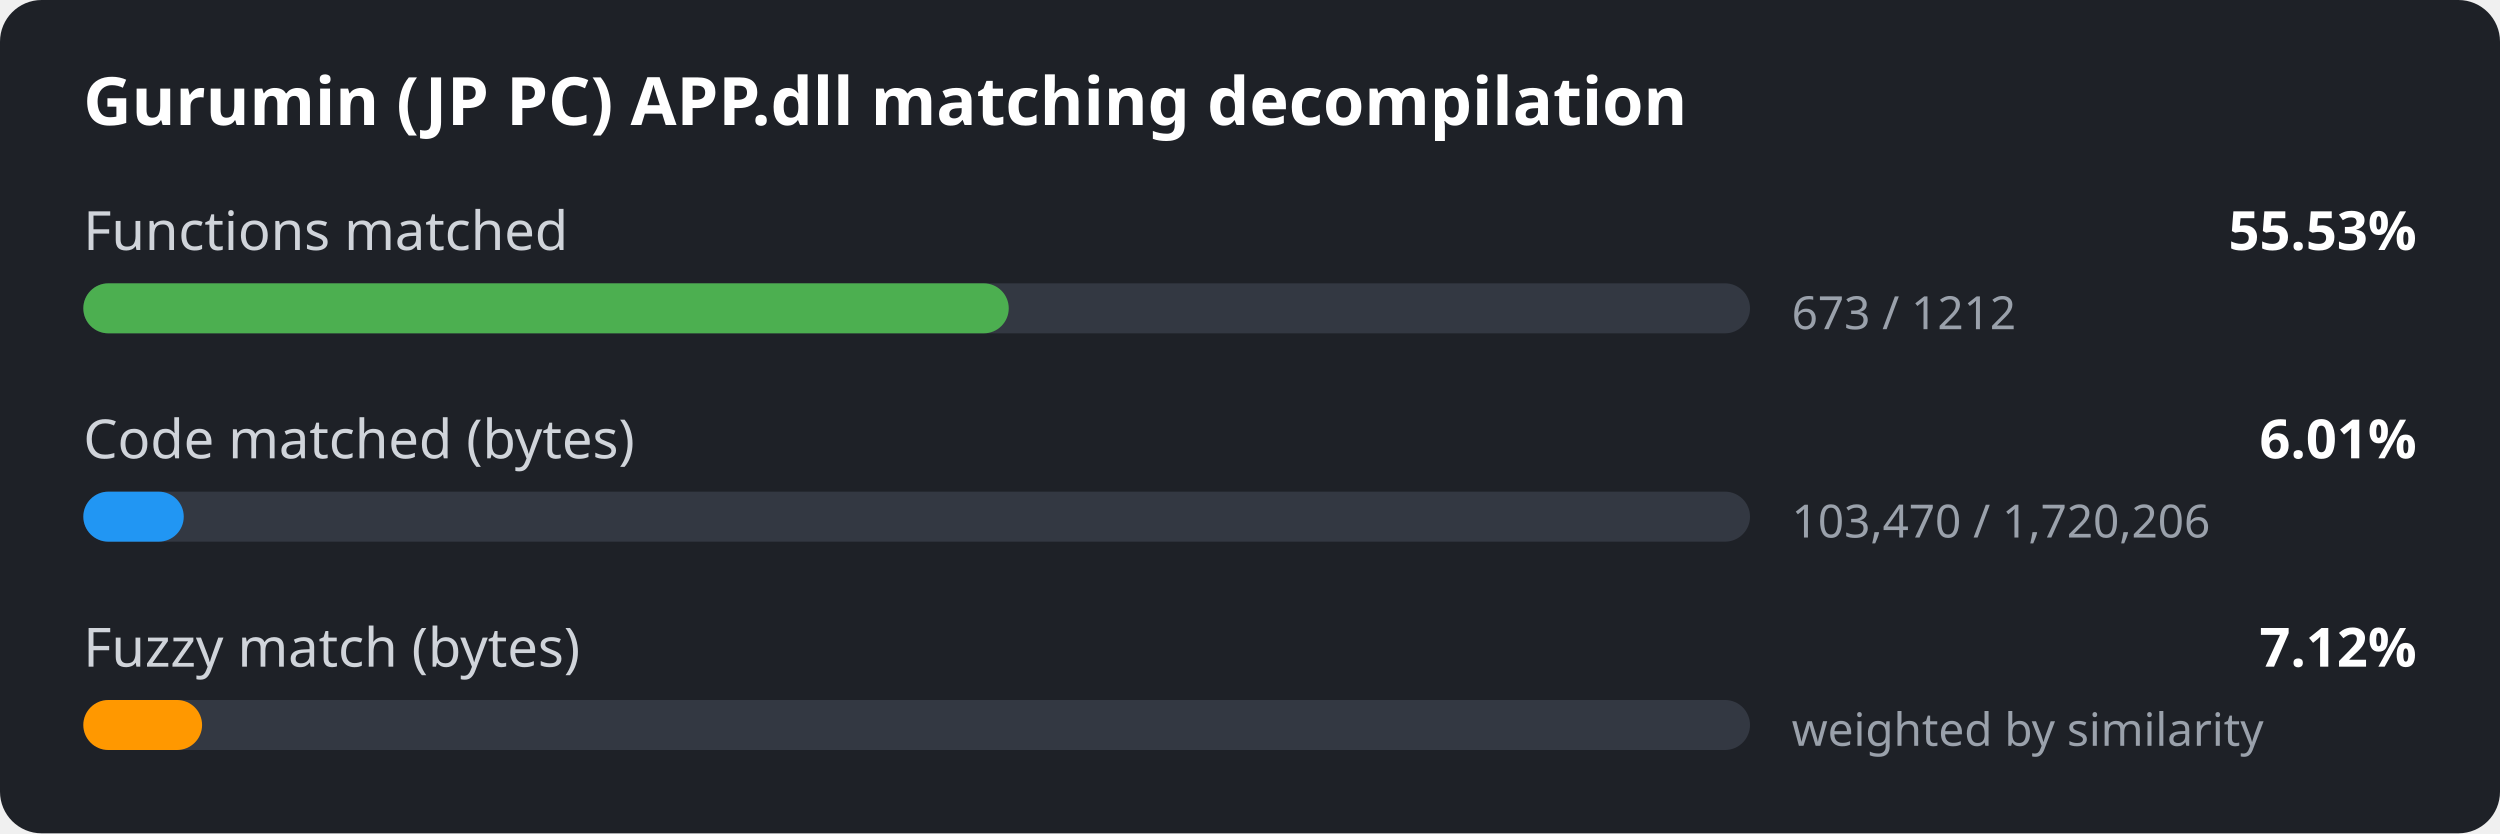
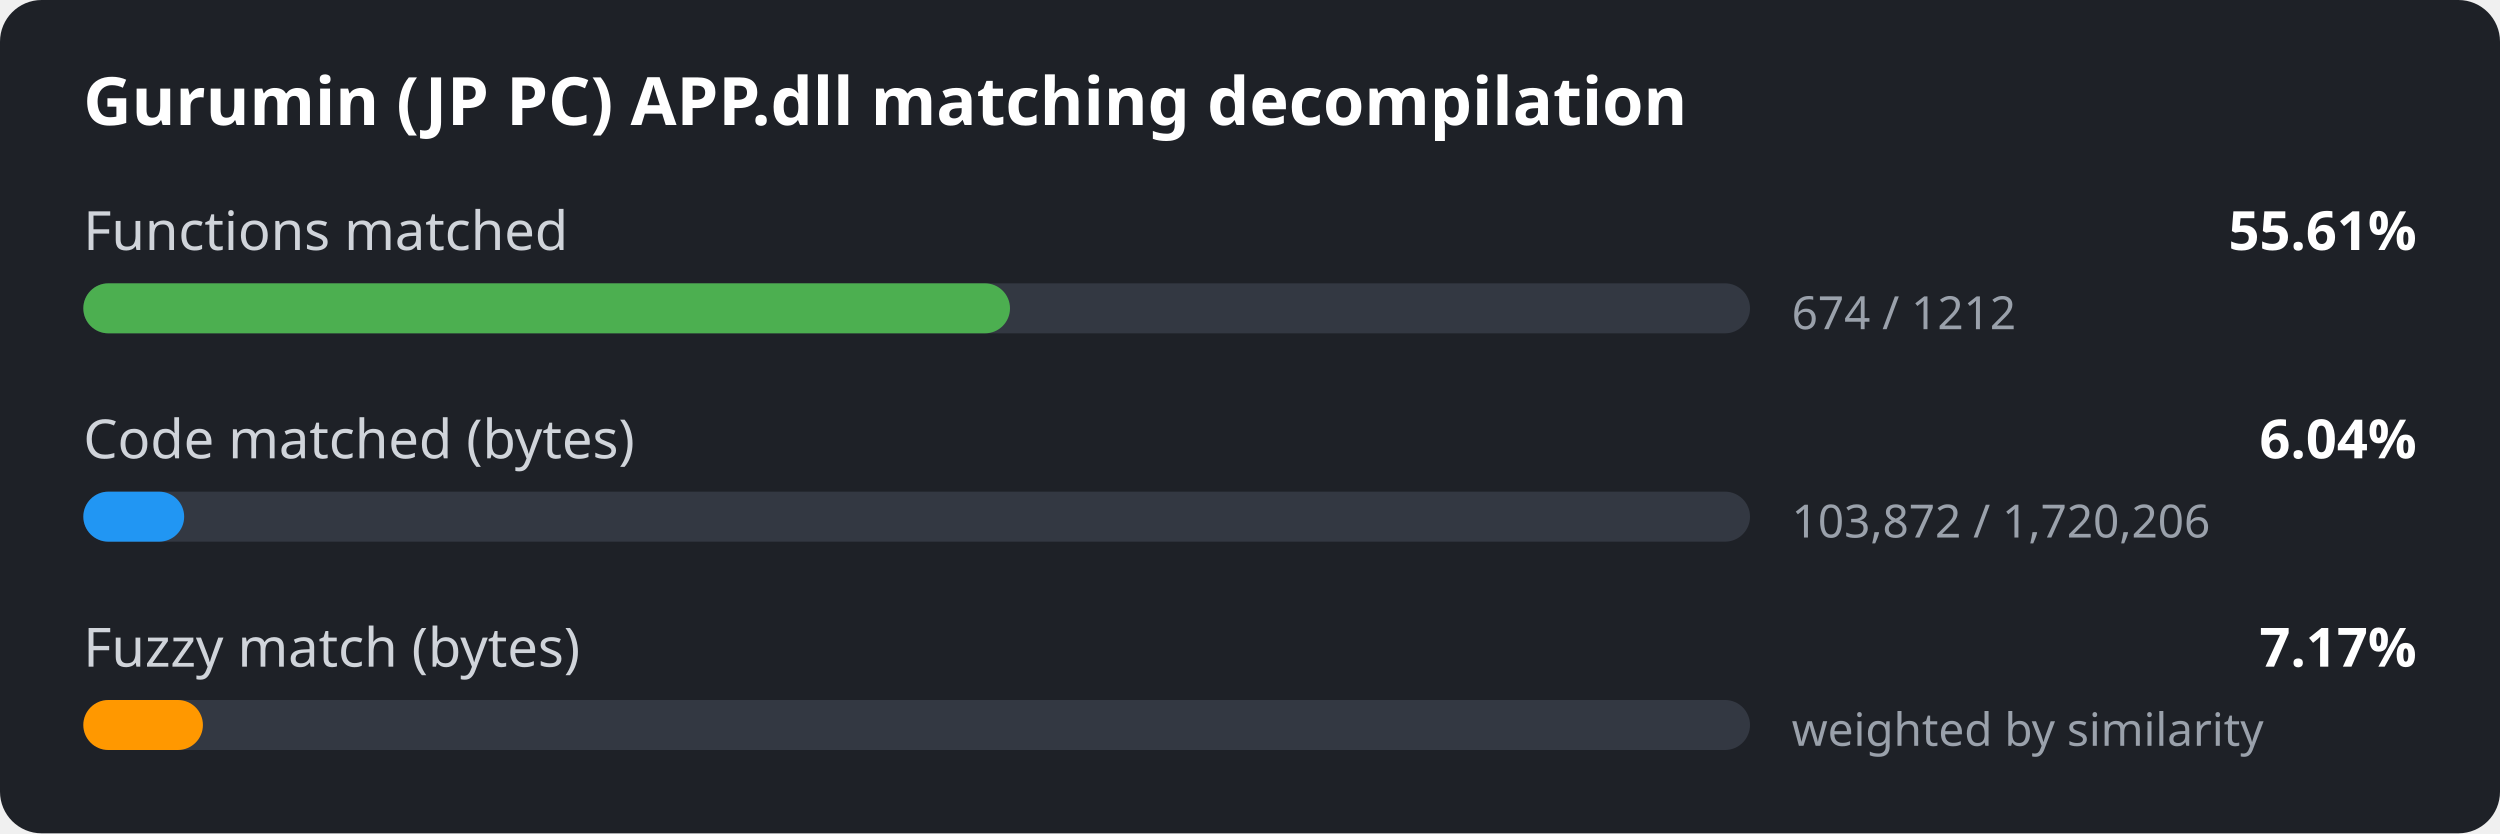
<svg xmlns="http://www.w3.org/2000/svg" width="600" height="200" viewBox="0 0 600 200">
  <style>
.bg { fill: #1e2127; }
.title { font: 600 16px sans-serif; fill: #ffffff; }
.label { font: 13px sans-serif; fill: #d0d4da; }
.value { font: 600 13px sans-serif; fill: #ffffff; }
.detail { font: 11px sans-serif; fill: #9aa1ab; }
.track { fill: #333842; }
</style>
  <rect width="600" height="200" rx="10" class="bg" />
  <text x="20" y="30" class="title">Gurumin (JP PC) APP.dll matching decompilation</text>
  <text x="20" y="60" class="label">Functions matched</text>
-   <text x="580" y="60" class="value" text-anchor="end">55.53%</text>
+   <text x="580" y="60" class="value" text-anchor="end">55.61%</text>
  <rect x="20" y="68" width="400" height="12" rx="6" class="track" />
-   <rect x="20" y="68" width="222.1" height="12" rx="6" fill="#4caf50" />
-   <text x="430" y="79" class="detail">673 / 1212</text>
+   <rect x="20" y="68" width="222.4" height="12" rx="6" fill="#4caf50" />
+   <text x="430" y="79" class="detail">674 / 1212</text>
  <text x="20" y="110" class="label">Code matched (bytes)</text>
-   <text x="580" y="110" class="value" text-anchor="end">6.01%</text>
+   <text x="580" y="110" class="value" text-anchor="end">6.04%</text>
  <rect x="20" y="118" width="400" height="12" rx="6" class="track" />
-   <rect x="20" y="118" width="24.1" height="12" rx="6" fill="#2196f3" />
-   <text x="430" y="129" class="detail">103,470 / 1,720,206</text>
+   <rect x="20" y="118" width="24.2" height="12" rx="6" fill="#2196f3" />
+   <text x="430" y="129" class="detail">103,872 / 1,720,206</text>
  <text x="20" y="160" class="label">Fuzzy match (bytes)</text>
-   <text x="580" y="160" class="value" text-anchor="end">7.12%</text>
+   <text x="580" y="160" class="value" text-anchor="end">7.17%</text>
  <rect x="20" y="168" width="400" height="12" rx="6" class="track" />
-   <rect x="20" y="168" width="28.5" height="12" rx="6" fill="#ff9800" />
+   <rect x="20" y="168" width="28.7" height="12" rx="6" fill="#ff9800" />
  <text x="430" y="179" class="detail">weighted by similarity</text>
</svg>
